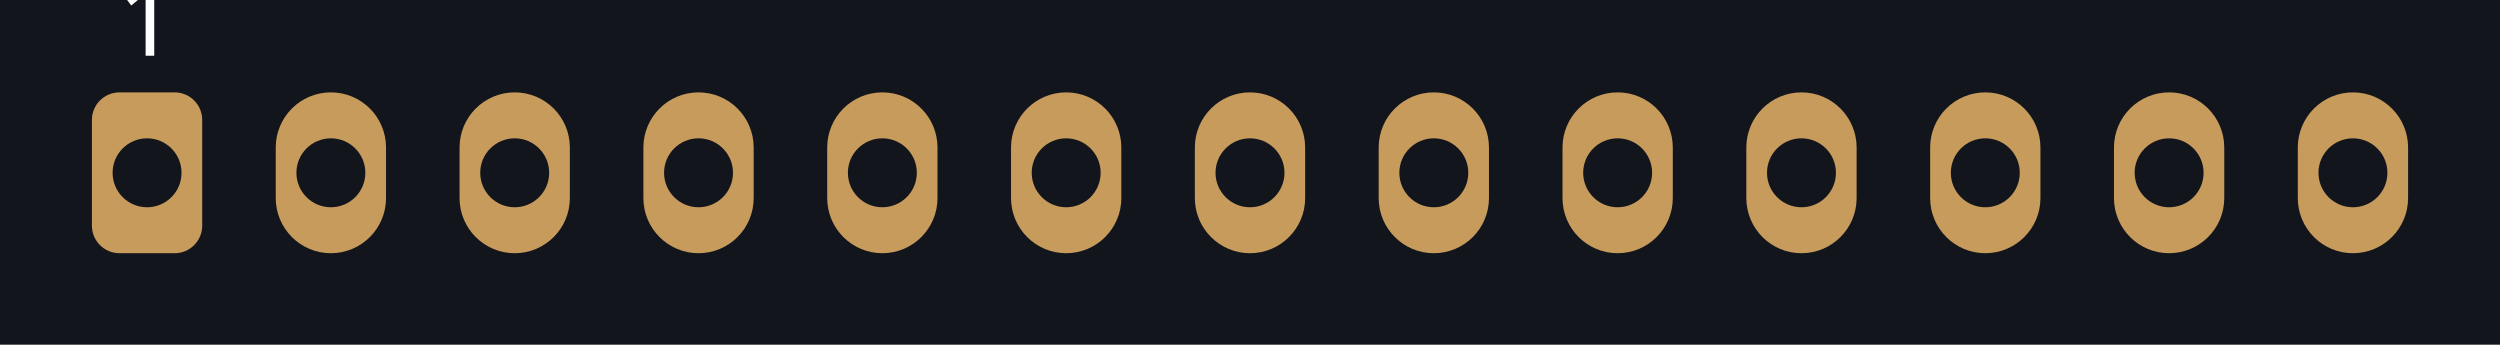
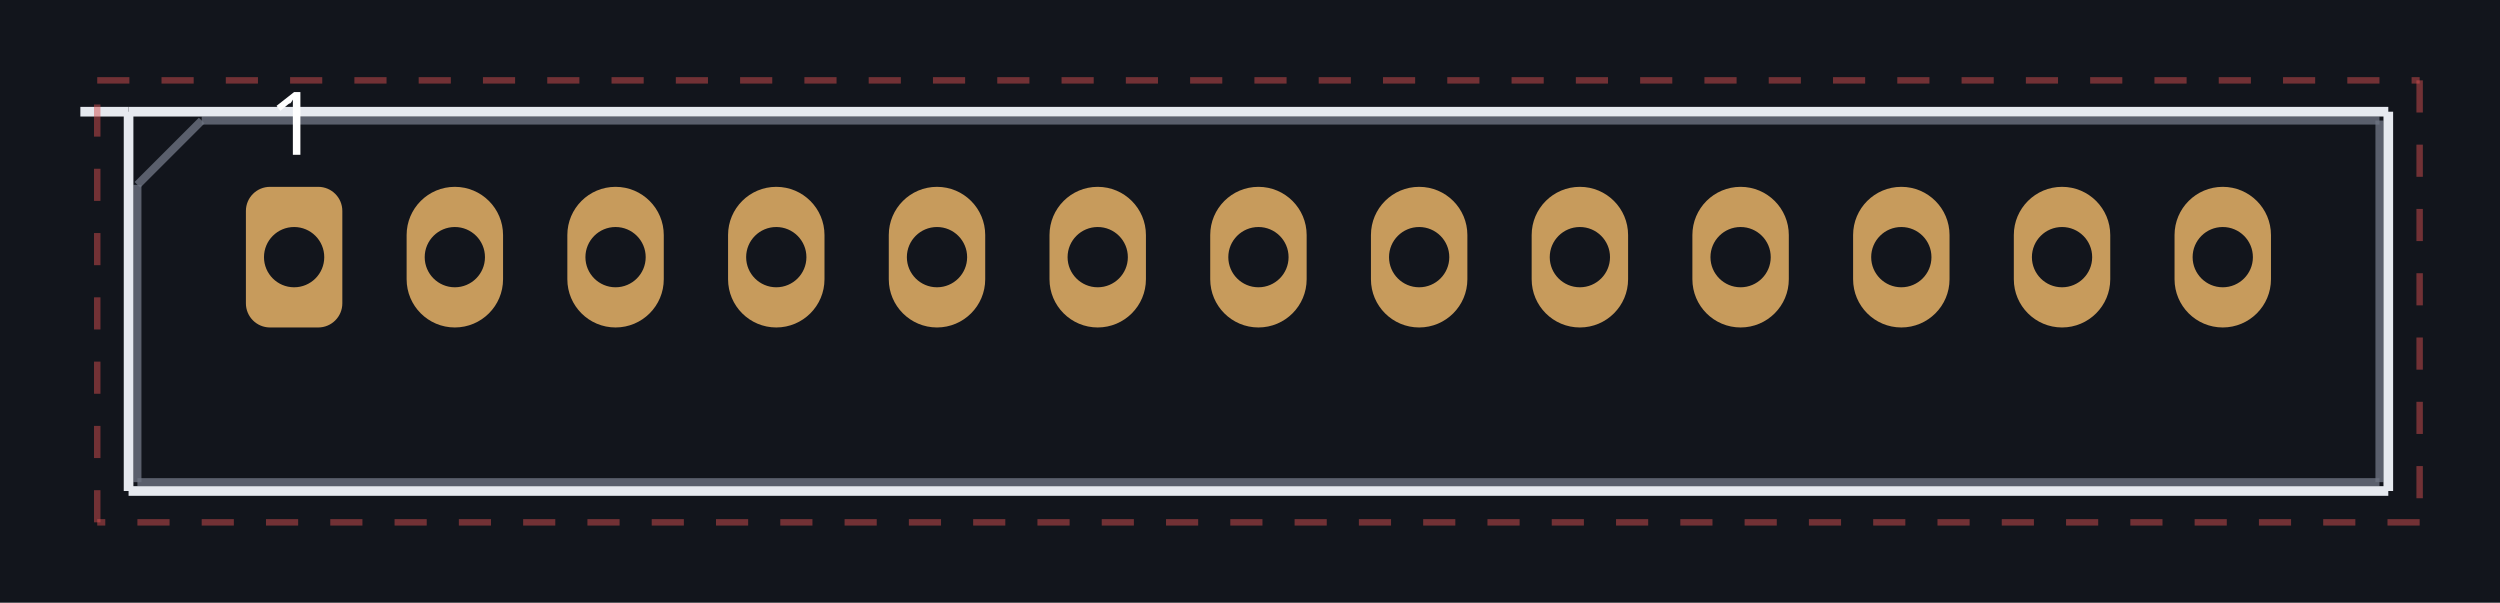
- <svg xmlns="http://www.w3.org/2000/svg" viewBox="-1.60 -1.88 27.20 3.75" preserveAspectRatio="xMidYMid meet" style="width:100%;height:100%">
-   <rect x="-1.60" y="-1.88" width="27.20" height="3.75" fill="#12151c" />
+ <svg xmlns="http://www.w3.org/2000/svg" viewBox="-3.66 -3.20 31.11 7.50" preserveAspectRatio="xMidYMid meet" style="width:100%;height:100%">
+   <rect x="-3.66" y="-3.20" width="31.11" height="7.50" fill="#12151c" />
+   <line x1="-1.150" y1="-1.700" x2="25.950" y2="-1.700" stroke="#6b7280" stroke-width="0.100" opacity="0.8" />
+   <line x1="25.950" y1="-1.700" x2="25.950" y2="2.800" stroke="#6b7280" stroke-width="0.100" opacity="0.8" />
+   <line x1="25.950" y1="2.800" x2="-1.950" y2="2.800" stroke="#6b7280" stroke-width="0.100" opacity="0.8" />
+   <line x1="-1.950" y1="2.800" x2="-1.950" y2="-0.900" stroke="#6b7280" stroke-width="0.100" opacity="0.8" />
+   <line x1="-1.950" y1="-0.900" x2="-1.150" y2="-1.700" stroke="#6b7280" stroke-width="0.100" opacity="0.8" />
+   <line x1="-2.060" y1="-1.810" x2="26.060" y2="-1.810" stroke="#e6e9ef" stroke-width="0.120" opacity="1" />
+   <line x1="26.060" y1="-1.810" x2="26.060" y2="2.910" stroke="#e6e9ef" stroke-width="0.120" opacity="1" />
+   <line x1="26.060" y1="2.910" x2="-2.060" y2="2.910" stroke="#e6e9ef" stroke-width="0.120" opacity="1" />
+   <line x1="-2.060" y1="2.910" x2="-2.060" y2="-1.810" stroke="#e6e9ef" stroke-width="0.120" opacity="1" />
+   <line x1="-2.060" y1="-1.810" x2="-2.660" y2="-1.810" stroke="#e6e9ef" stroke-width="0.120" opacity="1" />
+   <line x1="-2.450" y1="-2.200" x2="26.450" y2="-2.200" stroke="#d24d4d" stroke-width="0.080" opacity="0.5" stroke-dasharray="0.4 0.4" />
+   <line x1="26.450" y1="-2.200" x2="26.450" y2="3.300" stroke="#d24d4d" stroke-width="0.080" opacity="0.5" stroke-dasharray="0.4 0.4" />
+   <line x1="26.450" y1="3.300" x2="-2.450" y2="3.300" stroke="#d24d4d" stroke-width="0.080" opacity="0.5" stroke-dasharray="0.4 0.4" />
+   <line x1="-2.450" y1="3.300" x2="-2.450" y2="-2.200" stroke="#d24d4d" stroke-width="0.080" opacity="0.5" stroke-dasharray="0.4 0.4" />
  <rect x="-0.600" y="-0.875" width="1.200" height="1.750" rx="0.300" fill="#c79b5c" />
  <circle cx="0.000" cy="0.000" r="0.375" fill="#12151c" />
  <text x="0.000" y="-1.275" fill="#ffffff" font-size="1.1" text-anchor="middle" font-family="sans-serif">1</text>
  <rect x="1.400" y="-0.875" width="1.200" height="1.750" rx="0.600" fill="#c79b5c" />
  <circle cx="2.000" cy="0.000" r="0.375" fill="#12151c" />
  <rect x="3.400" y="-0.875" width="1.200" height="1.750" rx="0.600" fill="#c79b5c" />
  <circle cx="4.000" cy="0.000" r="0.375" fill="#12151c" />
  <rect x="5.400" y="-0.875" width="1.200" height="1.750" rx="0.600" fill="#c79b5c" />
  <circle cx="6.000" cy="0.000" r="0.375" fill="#12151c" />
  <rect x="7.400" y="-0.875" width="1.200" height="1.750" rx="0.600" fill="#c79b5c" />
  <circle cx="8.000" cy="0.000" r="0.375" fill="#12151c" />
  <rect x="9.400" y="-0.875" width="1.200" height="1.750" rx="0.600" fill="#c79b5c" />
  <circle cx="10.000" cy="0.000" r="0.375" fill="#12151c" />
  <rect x="11.400" y="-0.875" width="1.200" height="1.750" rx="0.600" fill="#c79b5c" />
  <circle cx="12.000" cy="0.000" r="0.375" fill="#12151c" />
  <rect x="13.400" y="-0.875" width="1.200" height="1.750" rx="0.600" fill="#c79b5c" />
  <circle cx="14.000" cy="0.000" r="0.375" fill="#12151c" />
  <rect x="15.400" y="-0.875" width="1.200" height="1.750" rx="0.600" fill="#c79b5c" />
  <circle cx="16.000" cy="0.000" r="0.375" fill="#12151c" />
  <rect x="17.400" y="-0.875" width="1.200" height="1.750" rx="0.600" fill="#c79b5c" />
  <circle cx="18.000" cy="0.000" r="0.375" fill="#12151c" />
  <rect x="19.400" y="-0.875" width="1.200" height="1.750" rx="0.600" fill="#c79b5c" />
  <circle cx="20.000" cy="0.000" r="0.375" fill="#12151c" />
  <rect x="21.400" y="-0.875" width="1.200" height="1.750" rx="0.600" fill="#c79b5c" />
  <circle cx="22.000" cy="0.000" r="0.375" fill="#12151c" />
  <rect x="23.400" y="-0.875" width="1.200" height="1.750" rx="0.600" fill="#c79b5c" />
  <circle cx="24.000" cy="0.000" r="0.375" fill="#12151c" />
</svg>
